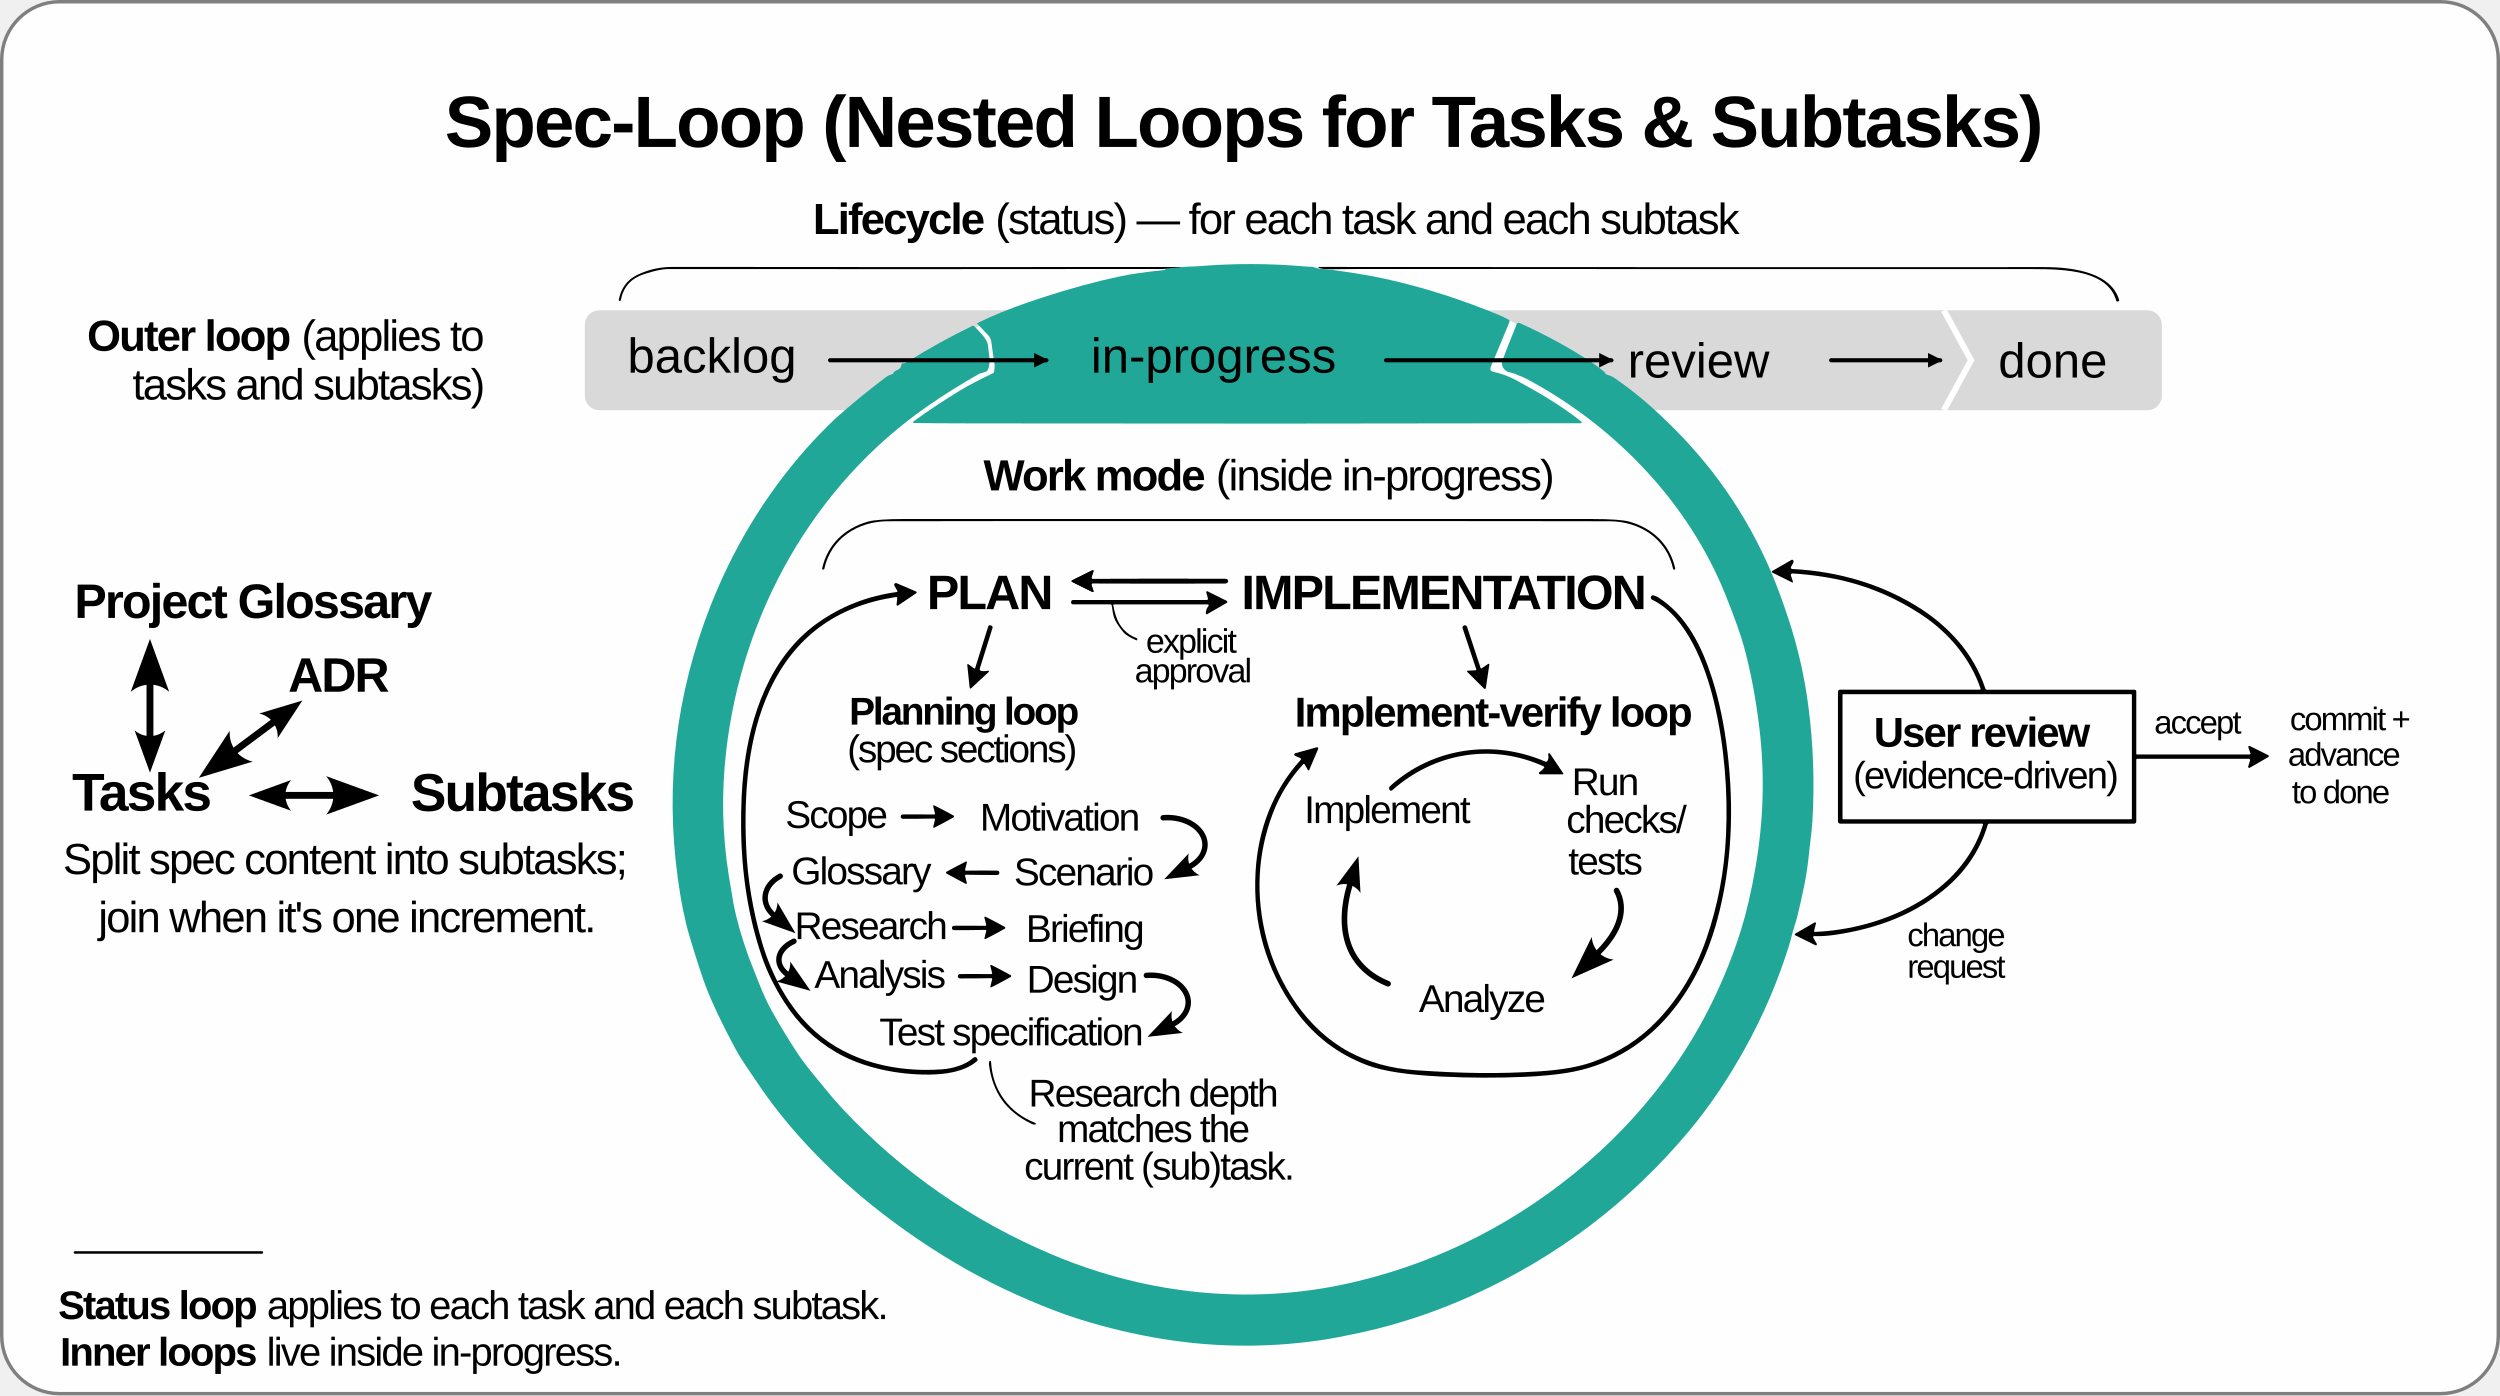
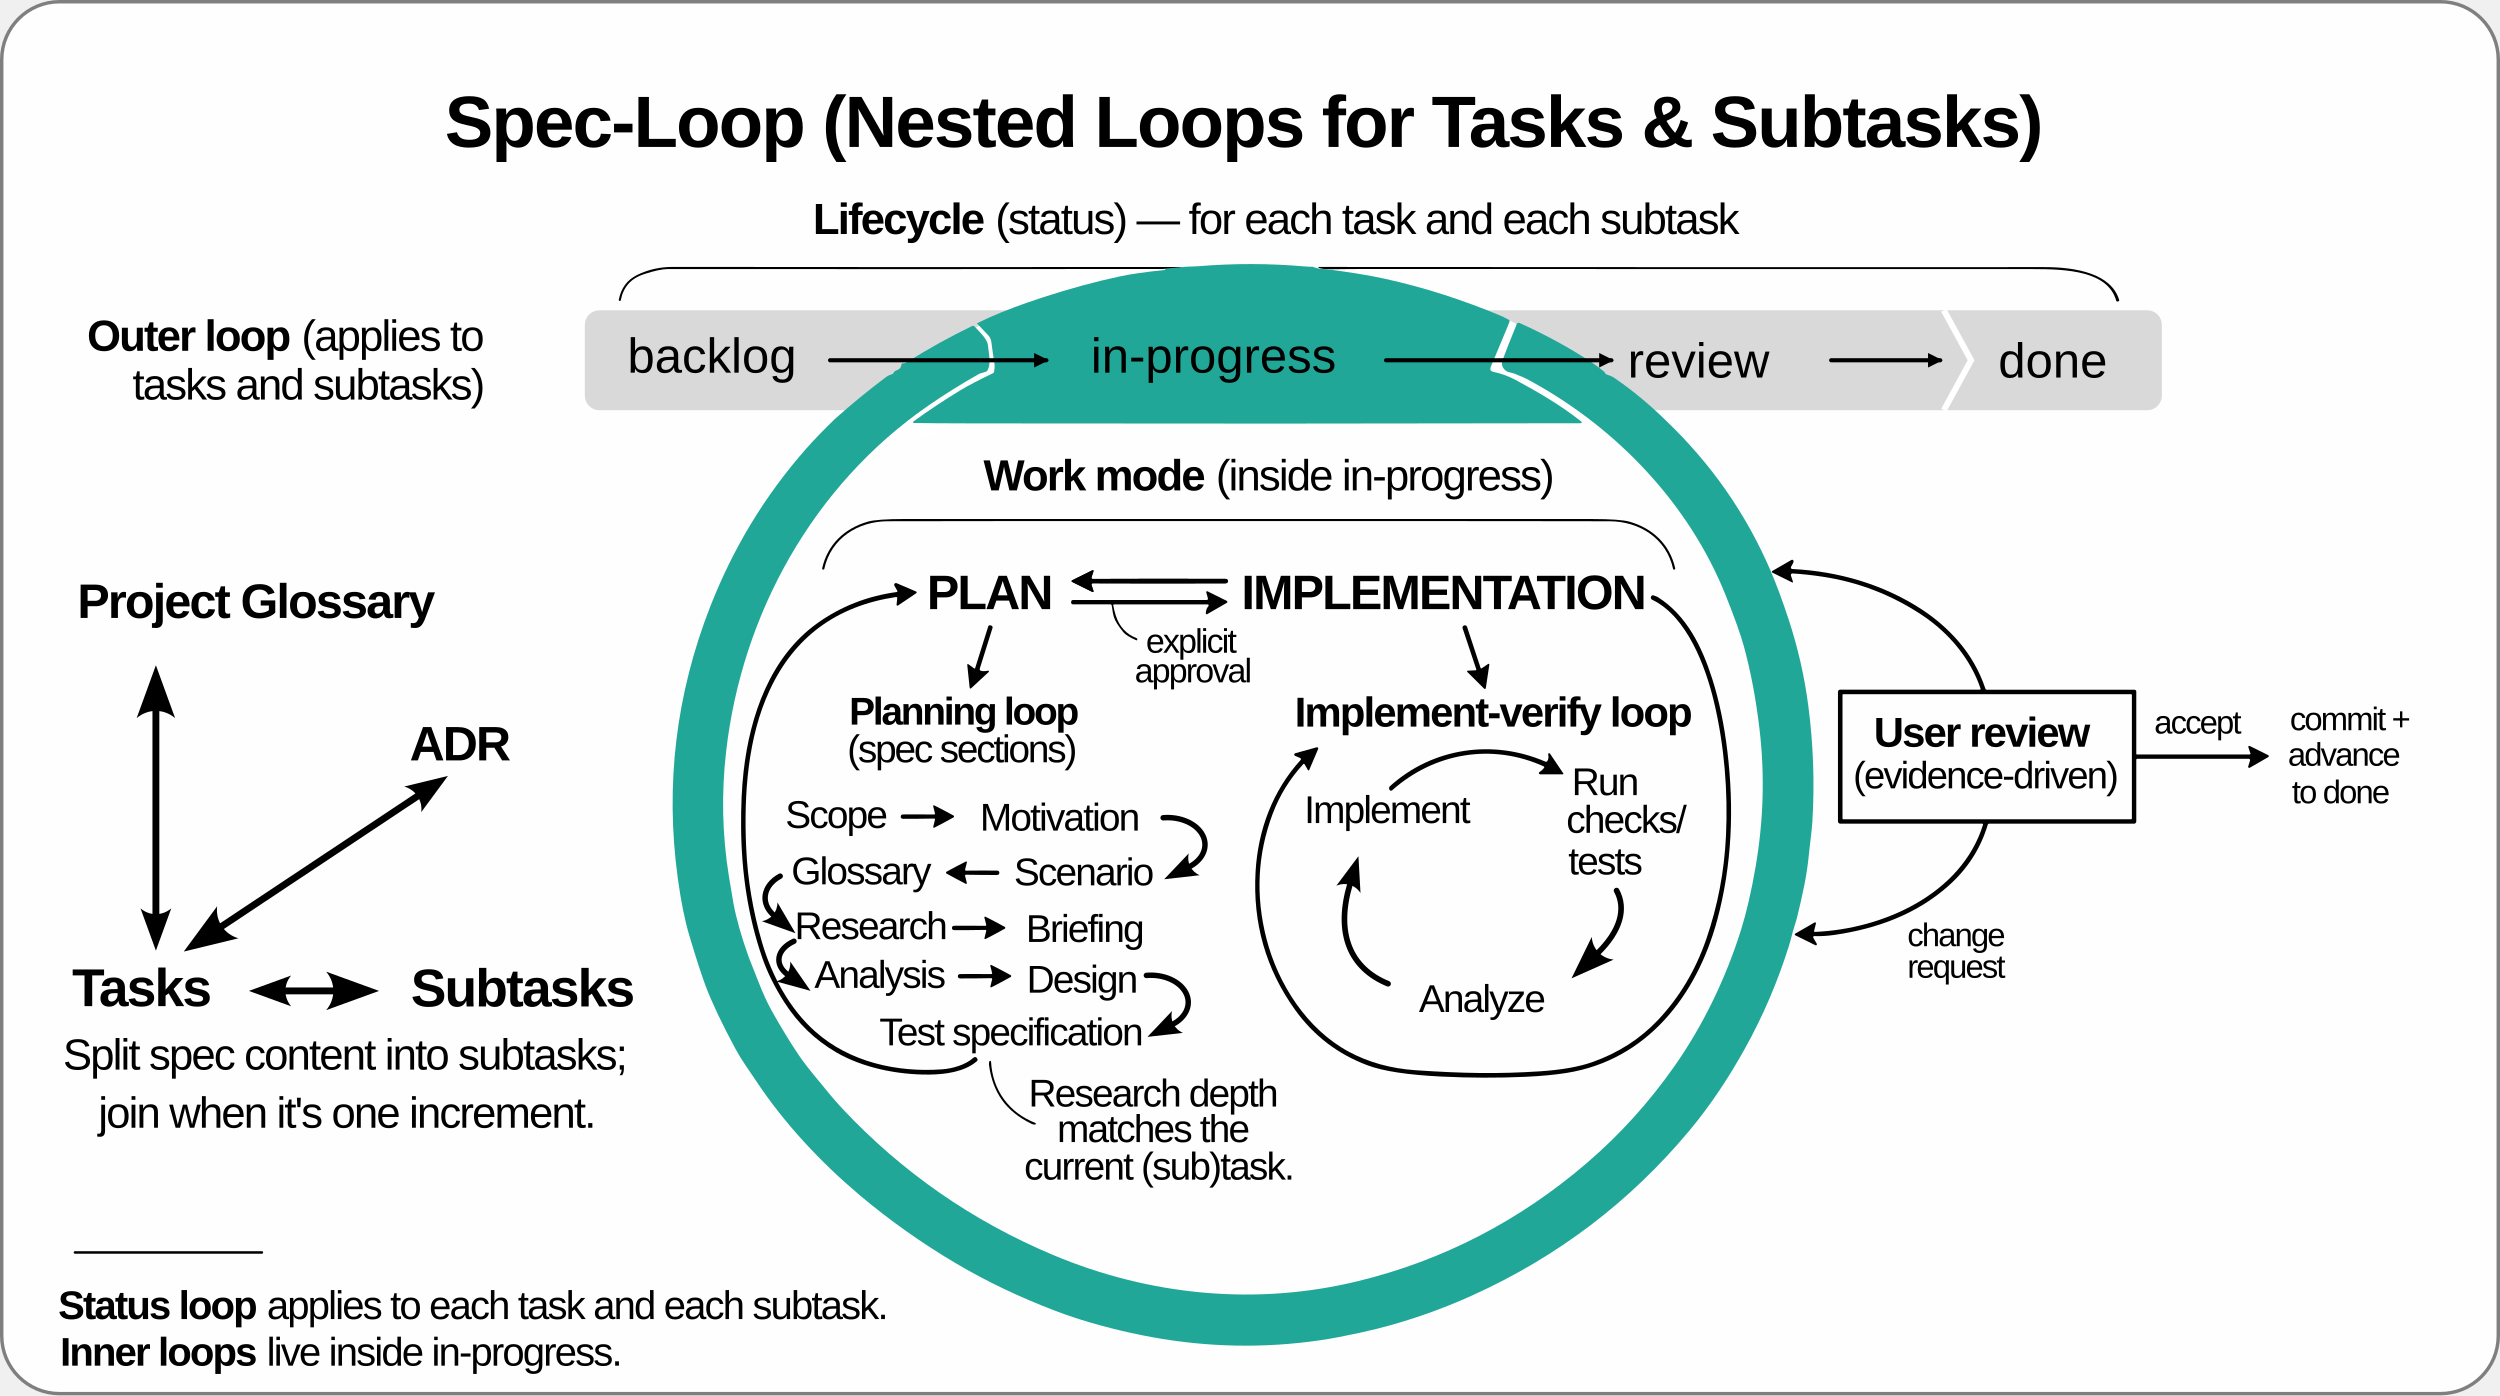
<svg xmlns="http://www.w3.org/2000/svg" version="1.1" viewBox="0.00 0.00 1376.00 768.00" id="svg1754">
  <defs id="defs1754">
    <clipPath id="topGreenClip">
      <rect x="462" y="148" width="435" height="84" id="rect5" />
    </clipPath>
    <clipPath id="topGreenClip-7">
      <rect x="462" y="148" width="435" height="84" id="rect5-0" />
    </clipPath>
    <marker id="arrow" markerWidth="8" markerHeight="8" refX="6.7" refY="4" orient="auto" markerUnits="userSpaceOnUse" viewBox="0 0 8 8" preserveAspectRatio="xMidYMid">
      <path d="M 0,0 8,4 0,8 Z" fill="#000000" id="path4" />
    </marker>
    <marker id="marker1" markerWidth="8" markerHeight="8" refX="6.7" refY="4" orient="auto" markerUnits="userSpaceOnUse" viewBox="0 0 8 8" preserveAspectRatio="xMidYMid">
      <path d="M 0,0 8,4 0,8 Z" fill="#000000" id="path1" />
    </marker>
    <marker id="marker2" markerWidth="8" markerHeight="8" refX="6.7" refY="4" orient="auto" markerUnits="userSpaceOnUse" viewBox="0 0 8 8" preserveAspectRatio="xMidYMid">
      <path d="M 0,0 8,4 0,8 Z" fill="#000000" id="path2" />
    </marker>
    <marker id="arrowSmall" markerWidth="7" markerHeight="7" refX="5.8" refY="3.5" orient="0,00" markerUnits="userSpaceOnUse" viewBox="0 0 7 7" preserveAspectRatio="xMidYMid">
      <path d="M 0,0 7,3.5 0,7 Z" fill="#000000" id="path5" />
    </marker>
    <marker style="overflow:visible" id="ConcaveTriangle_Fnone_S-000000" refX="0" refY="0" orient="auto-start-reverse" markerWidth="0.8" markerHeight="0.8" viewBox="0 0 1 1" preserveAspectRatio="xMidYMid" markerUnits="strokeWidth">
      <path transform="scale(0.7)" d="M -2,-4 9,0 -2,4 c 2,-2.33 2,-5.66 0,-8 z" style="fill:#000000;fill-rule:evenodd;stroke:none" id="path1-9" />
    </marker>
    <marker style="overflow:visible" id="ConcaveTriangle_Fnone_S-000000_reversed" refX="0" refY="0" orient="auto" markerWidth="1" markerHeight="1" viewBox="0 0 1 1" preserveAspectRatio="xMidYMid" markerUnits="strokeWidth">
      <g transform="rotate(180,0,0)" id="g8">
        <path transform="scale(0.7)" d="M -2,-4 9,0 -2,4 c 2,-2.33 2,-5.66 0,-8 z" style="fill:#000000;fill-rule:evenodd;stroke:none" id="path8" />
      </g>
    </marker>
    <marker style="overflow:visible" id="ConcaveTriangle_Fnone_S-000000-3" refX="0" refY="0" orient="auto-start-reverse" markerWidth="1" markerHeight="1" viewBox="0 0 1 1" preserveAspectRatio="xMidYMid">
      <path transform="scale(0.7)" d="M -2,-4 9,0 -2,4 c 2,-2.33 2,-5.66 0,-8 z" style="fill:#000000;fill-rule:evenodd;stroke:none" id="path1-9-2" />
    </marker>
  </defs>
-   <rect style="fill:#fefefe;fill-opacity:1;stroke:#7f7f7f;stroke-width:3.78;stroke-linecap:round;stroke-linejoin:round;stroke-miterlimit:0;stroke-opacity:1;paint-order:markers stroke fill" id="rect1" width="1372.22" height="764.22" x="1.89" y="1.89" rx="30.89" ry="30.89" />
+   <rect style="display:inline;fill:#fefefe;fill-opacity:1;stroke:#7f7f7f;stroke-width:3.78;stroke-linecap:round;stroke-linejoin:round;stroke-miterlimit:0;stroke-opacity:1;paint-order:markers stroke fill" id="rect1" width="1372.22" height="764.22" x="1.89" y="1.89" rx="30.89" ry="30.89" />
  <path fill="#010101" d="   M 493.84 329.26   A 0.61 0.61 0.0 0 0 493.14 328.60   Q 443.92 336.04 423.57 380.01   C 411.61 405.86 409.38 436.90 410.69 466.52   Q 411.86 492.71 419.41 518.63   Q 423.55 532.87 430.69 545.25   Q 438.44 558.69 448.85 567.89   C 467.54 584.41 493.40 590.38 518.52 588.56   C 524.25 588.15 531.42 586.16 535.89 582.10   A 1.17 1.16 -38.1 0 1 537.64 582.31   L 537.86 582.65   A 1.09 1.08 52.4 0 1 537.68 584.08   C 530.94 589.96 520.25 591.35 511.61 591.45   C 494.30 591.63 474.93 587.79 460.17 579.16   Q 442.87 569.05 431.79 551.82   Q 423.72 539.25 419.51 527.05   C 411.78 504.65 408.08 480.50 407.90 455.36   Q 407.77 437.81 409.29 424.49   C 412.79 393.92 423.81 361.52 450.07 342.86   Q 469.32 329.18 493.51 325.86   A 0.49 0.49 0.0 0 0 493.87 325.13   L 492.28 322.37   A 0.97 0.97 0.0 0 1 493.50 320.99   L 504.20 325.56   A 0.55 0.55 0.0 0 1 504.29 326.52   L 494.24 333.28   A 0.50 0.49 -14.3 0 1 493.47 332.83   L 493.84 329.26   Z" id="path1237" />
  <rect x="321.886" y="170.785" width="868" height="55" rx="8" ry="8" fill="#d9d9d9" id="rect9" />
  <path fill="#010101" d="   M 651.26 146.94   Q 647.04 148.28 641.45 148.04   Q 504.61 148.20 367.75 148.08   Q 363.09 148.08 354.41 150.91   Q 343.77 154.37 341.69 165.21   A 0.55 0.55 0.0 0 1 341.07 165.65   L 341.03 165.64   A 0.55 0.54 10.2 0 1 340.58 165.00   Q 342.41 155.42 350.63 151.36   Q 359.68 146.90 370.25 146.91   Q 510.69 147.08 651.26 146.94   Z" id="path1089" />
  <path fill="#010101" d="m 732.969,148.2 q -6.976,0.05 -7.499,-1.27 199.992,0.15 399.75,0.08 c 17.777,-0.01 36.903,3.7 41.182,18.12 a 0.936,0.68 0 0 1 -0.647,0.8 l -0.082,0.02 a 0.702,0.51 0 0 1 -0.894,-0.39 c -4.568,-16.43 -27.285,-17.45 -45.75,-17.45 q -307.315,0.03 -357.743,-0.05 -21.272,-0.03 -28.317,0.14 z" id="path1090" style="stroke-width:1" />
  <path fill="#ffffff" d="m 834.95,188.307 q -5.19,11.51 -8.97,23.75 l -4.33,-0.09 10.45,-25.28 q 1.49,0.54 2.85,1.62 z" id="path1094" />
  <path fill="#ffffff" d="m 538.99,188.337 6.15,6.25 a 5.79,5.79 0 0 1 1.59,3.22 l 2.06,14.21 -3.87,-0.04 q -0.5,-6.1 -1.02,-11.96 c -0.32,-3.61 -5.08,-7.78 -7.42,-10.45 q 1.22,-0.93 2.51,-1.23 z" id="path1098" />
  <path fill="#010101" d="   M 687.28 285.64   Q 859.12 285.64 876.44 285.67   Q 891.84 285.69 896.91 287.14   C 909.64 290.79 919.05 299.57 922.04 312.80   A 0.59 0.58 75.8 0 1 921.63 313.49   L 921.53 313.52   A 0.52 0.52 0.0 0 1 920.87 313.13   C 917.23 296.35 902.41 286.97 885.94 286.90   Q 860.50 286.79 687.28 286.79   Q 514.06 286.78 488.63 286.89   C 472.16 286.95 457.34 296.33 453.69 313.11   A 0.52 0.52 0.0 0 1 453.03 313.50   L 452.93 313.47   A 0.59 0.58 -75.8 0 1 452.52 312.78   C 455.52 299.55 464.93 290.77 477.66 287.12   Q 482.73 285.67 498.13 285.65   Q 515.45 285.63 687.28 285.64   Z" id="path1214" />
  <path fill="#010101" d="   M 986.85 320.19   A 0.32 0.31 -85.6 0 1 986.41 320.57   L 975.54 315.19   A 0.53 0.53 0.0 0 1 975.51 314.25   L 986.01 308.19   A 0.79 0.79 0.0 0 1 987.19 308.93   Q 987.13 309.83 985.80 311.95   A 0.81 0.80 -72.6 0 0 986.44 313.18   C 1011.55 314.41 1036.48 321.50 1057.84 335.49   Q 1069.10 342.87 1077.73 352.77   Q 1087.86 364.40 1092.80 379.14   A 0.72 0.71 -9.0 0 0 1093.48 379.63   L 1174.80 379.63   A 1.01 1.00 0.0 0 1 1175.81 380.63   L 1175.81 414.96   A 0.30 0.30 0.0 0 0 1176.11 415.26   L 1238.20 415.26   A 0.44 0.44 0.0 0 0 1238.62 414.68   L 1237.49 411.24   A 0.55 0.54 3.9 0 1 1238.25 410.58   L 1248.40 415.62   A 0.62 0.62 0.0 0 1 1248.44 416.71   L 1238.27 422.58   A 0.61 0.61 0.0 0 1 1237.39 421.87   L 1238.41 418.62   A 0.76 0.76 0.0 0 0 1237.68 417.63   L 1176.37 417.63   A 0.56 0.56 0.0 0 0 1175.81 418.19   L 1175.81 452.14   A 1.22 1.22 0.0 0 1 1174.59 453.36   L 1094.82 453.36   A 0.80 0.79 -81.6 0 0 1094.06 453.93   Q 1088.22 473.51 1072.49 487.53   C 1054.83 503.26 1032.95 511.18 1009.81 514.56   Q 1003.89 515.43 998.60 515.22   A 0.61 0.61 0.0 0 0 998.04 516.14   L 999.95 519.44   A 0.59 0.58 -1.6 0 1 999.18 520.25   L 988.10 514.76   A 0.50 0.50 0.0 0 1 988.07 513.88   L 998.76 507.71   A 0.50 0.50 0.0 0 1 999.49 508.27   L 998.47 512.42   A 0.41 0.41 0.0 0 0 998.88 512.92   C 1036.13 511.43 1079.64 492.21 1091.48 453.85   A 0.38 0.38 0.0 0 0 1091.12 453.36   L 1012.93 453.36   A 1.32 1.32 0.0 0 1 1011.61 452.04   L 1011.61 380.78   A 1.18 1.18 0.0 0 1 1012.79 379.60   L 1089.67 379.60   A 0.46 0.46 0.0 0 0 1090.10 378.99   C 1084.54 362.51 1072.58 348.30 1057.94 338.58   Q 1032.73 321.83 1002.95 317.38   Q 994.05 316.05 986.59 315.63   A 0.86 0.86 0.0 0 0 985.72 316.76   L 986.85 320.19   Z   M 1173.39 382.48   A 0.39 0.39 0.0 0 0 1173.00 382.09   L 1014.50 382.09   A 0.39 0.39 0.0 0 0 1014.11 382.48   L 1014.11 450.54   A 0.39 0.39 0.0 0 0 1014.50 450.93   L 1173.00 450.93   A 0.39 0.39 0.0 0 0 1173.39 450.54   L 1173.39 382.48   Z" id="path1215" />
  <path fill="#010101" d="   M 675.87 319.84   Q 675.87 320.39 675.44 320.76   Q 675.08 321.06 674.47 321.06   Q 635.93 321.19 601.38 321.04   A 0.66 0.66 0.0 0 0 600.75 321.90   L 601.87 325.29   A 0.44 0.44 0.0 0 1 601.26 325.82   L 589.97 320.22   A 0.11 0.04 24.9 0 1 589.93 320.18   Q 589.80 319.97 589.80 319.85   Q 589.80 319.73 589.93 319.51   A 0.11 0.04 -24.9 0 1 589.97 319.47   L 601.26 313.87   A 0.44 0.44 0.0 0 1 601.87 314.40   L 600.75 317.79   A 0.66 0.66 0.0 0 0 601.38 318.65   Q 635.93 318.50 674.47 318.62   Q 675.08 318.62 675.44 318.92   Q 675.87 319.29 675.87 319.84   Z" id="path1216" />
  <path fill="#010101" d="   M 625.92 352.05   L 625.80 352.30   A 0.27 0.26 -63.9 0 1 625.45 352.43   Q 619.93 350.00 618.27 347.95   Q 614.12 342.83 613.18 339.91   Q 612.41 337.48 611.88 333.22   A 0.68 0.68 0.0 0 0 611.21 332.63   L 590.53 332.63   A 0.98 0.98 0.0 0 1 589.55 331.65   L 589.55 331.25   A 1.00 1.00 0.0 0 1 590.55 330.25   L 664.17 330.25   A 0.70 0.70 0.0 0 0 664.84 329.36   L 663.91 325.99   A 0.47 0.47 0.0 0 1 664.57 325.45   L 675.23 330.73   A 0.61 0.60 43.0 0 1 675.27 331.79   L 664.48 338.01   A 0.55 0.54 76.3 0 1 663.66 337.51   Q 663.78 335.13 665.13 333.58   A 0.56 0.56 0.0 0 0 664.71 332.66   L 613.18 332.66   A 0.45 0.45 0.0 0 0 612.74 333.20   Q 613.38 336.47 614.13 338.79   Q 617.10 348.01 625.62 351.27   A 0.57 0.56 -66.3 0 1 625.92 352.05   Z" id="path1238" />
  <path fill="#010101" d="   M 724.74 411.30   A 0.67 0.67 0.0 0 1 725.53 412.21   L 720.58 423.81   A 0.39 0.38 41.5 0 1 719.89 423.85   L 718.04 420.65   A 0.45 0.44 51.0 0 0 717.32 420.57   Q 706.16 432.73 700.45 447.99   Q 687.99 481.26 697.03 516.57   C 703.47 541.73 719.40 566.53 742.42 578.89   Q 758.76 587.66 779.00 589.04   C 805.29 590.84 824.71 591.15 847.55 589.66   Q 865.45 588.49 876.65 584.50   Q 897.76 576.97 912.37 561.60   Q 930.18 542.86 939.14 516.87   Q 948.58 489.49 949.98 460.06   C 951.14 435.67 949.08 410.31 943.38 386.32   C 938.79 367.00 928.52 339.22 909.31 330.07   A 1.21 1.20 24.2 0 1 908.71 328.51   L 908.83 328.25   A 1.01 1.00 20.7 0 1 910.08 327.69   Q 911.91 328.30 912.40 328.61   C 928.31 338.58 936.78 356.01 942.35 373.44   Q 948.14 391.53 950.78 413.76   C 954.48 444.93 953.33 476.10 945.14 506.43   C 933.99 547.75 906.59 583.57 862.06 590.57   Q 852.34 592.10 839.50 592.68   Q 816.88 593.70 793.33 592.54   Q 765.67 591.17 752.84 586.40   Q 728.20 577.23 712.81 555.82   Q 688.61 522.13 691.07 479.69   C 692.40 456.82 700.43 435.24 715.86 418.28   A 0.65 0.65 0.0 0 0 715.63 417.24   L 712.79 416.02   A 0.76 0.76 0.0 0 1 712.88 414.59   L 724.74 411.30   Z" id="path1239" />
  <path fill="#010101" d="   M 543.85 369.14   A 0.41 0.41 0.0 0 1 544.21 369.84   L 534.48 378.85   A 0.47 0.47 0.0 0 1 533.70 378.55   L 532.37 365.89   A 0.37 0.36 15.1 0 1 532.95 365.56   L 536.19 367.91   A 0.34 0.34 0.0 0 0 536.72 367.73   L 543.92 344.80   A 0.94 0.94 0.0 0 1 545.10 344.18   L 545.64 344.35   A 1.01 1.00 -72.6 0 1 546.29 345.61   L 539.27 367.99   A 1.01 1.00 -76.3 0 0 540.05 369.28   Q 541.74 369.58 543.85 369.14   Z" id="path1241" />
  <path fill="#010101" d="   M 805.85 344.24   Q 806.55 344.01 807.18 344.53   A 0.83 0.79 12.5 0 1 807.43 344.90   L 814.91 367.62   A 0.41 0.40 -25.4 0 0 815.52 367.83   L 819.10 365.42   A 0.41 0.40 -13.0 0 1 819.73 365.81   Q 818.36 375.53 817.78 378.86   C 817.76 378.97 817.55 379.13 817.43 379.17   C 817.30 379.21 817.04 379.20 816.96 379.13   Q 814.51 376.81 807.60 369.83   A 0.41 0.40 -23.7 0 1 807.88 369.14   L 812.19 368.93   A 0.41 0.40 -11.2 0 0 812.55 368.40   L 804.98 345.71   A 0.83 0.79 -49.1 0 1 804.96 345.26   Q 805.15 344.47 805.85 344.24   Z" id="path1242" />
  <path fill="#010101" d="   M 852.12 415.21   A 0.55 0.55 0.0 0 1 853.12 414.79   L 860.44 425.67   A 0.33 0.33 0.0 0 1 860.17 426.18   L 847.68 426.18   A 0.69 0.69 0.0 0 1 847.32 424.90   Q 849.06 423.84 849.91 422.50   A 0.46 0.45 -61.9 0 0 849.72 421.84   C 821.20 408.91 789.55 414.30 766.21 434.99   A 0.91 0.91 0.0 0 1 764.80 434.72   L 764.71 434.56   A 1.56 1.56 0.0 0 1 765.05 432.70   C 788.51 411.48 821.86 406.71 850.62 419.22   A 0.81 0.80 30.2 0 0 851.58 418.97   Q 852.62 417.58 852.12 415.21   Z" id="path1348" />
  <path fill="#010101" d="m 525.096,449.377 q 0,0.35 -0.18,0.46 -5.67,3.18 -10.69,5.72 a 0.4,0.41 83.2 0 1 -0.58,-0.45 l 0.97,-3.95 a 0.51,0.5 6.6 0 0 -0.5,-0.62 q -8.69,0.16 -16.94,0.15 -1.42,-0.01 -1.42,-1.21 0,-1.2 1.41,-1.21 8.25,-0.07 16.94,0.03 a 0.5,0.51 83 0 0 0.5,-0.62 l -1,-3.95 a 0.41,0.4 6.4 0 1 0.58,-0.45 q 5.04,2.51 10.72,5.65 0.19,0.1 0.19,0.45 z" id="path1425" />
  <path fill="#010101" d="   M 552.49 604.90   Q 558.86 613.72 569.82 618.05   A 0.48 0.48 0.0 0 1 569.68 618.97   Q 568.74 619.04 567.63 618.50   Q 557.22 613.40 551.57 605.56   Q 545.92 597.73 544.35 586.23   Q 544.19 585.02 544.56 584.15   A 0.48 0.48 0.0 0 1 545.47 584.31   Q 546.12 596.07 552.49 604.90   Z" id="path1622" />
  <rect fill="#010101" x="40.56" y="688.66" width="104.28" height="1.38" rx="0.67" id="rect1671" />
  <text x="684.739" y="80.87" text-anchor="middle" class="sans title" id="text6" style="font-style:normal;font-variant:normal;font-weight:bold;font-stretch:normal;font-size:40px;font-family:Arial, Helvetica, sans-serif;-inkscape-font-specification:'Arial, Helvetica, sans-serif, Bold';font-variant-ligatures:normal;font-variant-caps:normal;font-variant-numeric:normal;font-variant-east-asian:normal;letter-spacing:-1px;text-anchor:middle;fill:#000000">Spec-Loop (Nested Loops for Tasks &amp; Subtasks)</text>
  <text x="447.439" y="128.783" class="sans head" id="text8" style="font-size:24px;font-family:Arial, Helvetica, sans-serif;letter-spacing:-1px;fill:#000000">
    <tspan style="font-style:normal;font-variant:normal;font-weight:bold;font-stretch:normal;font-size:24px;font-family:Arial, Helvetica, sans-serif;-inkscape-font-specification:'Arial, Helvetica, sans-serif Bold';letter-spacing:-1px" id="tspan78">Lifecycle</tspan> (status) — for each task and each subtask</text>
  <text x="47.932" y="193.08" class="sans sec" id="text17" style="font-size:24px;font-family:Arial, Helvetica, sans-serif;letter-spacing:-1px;fill:#000000">
    <tspan style="font-style:normal;font-variant:normal;font-weight:bold;font-stretch:normal;font-family:Arial, Helvetica, sans-serif;-inkscape-font-specification:'Arial, Helvetica, sans-serif Bold'" id="tspan1">Outer loop</tspan> (applies to</text>
  <text x="72.932" y="219.906" class="sans sec" id="text18" style="font-size:24px;font-family:Arial, Helvetica, sans-serif;letter-spacing:-1px;fill:#000000">tasks and subtasks)</text>
  <rect style="fill:#ffffff;fill-opacity:1;stroke:none;stroke-width:3.114;stroke-linecap:round;stroke-linejoin:round;stroke-miterlimit:0;stroke-dasharray:none;paint-order:markers stroke fill" id="rect1755" width="65.86" height="41.434" x="775.287" y="-244.806" transform="matrix(0.8781769,0.4783359,-0.5918801,0.8060261,0,0)" />
  <rect style="fill:#ffffff;fill-opacity:1;stroke:none;stroke-width:3.11;stroke-linecap:round;stroke-linejoin:round;stroke-miterlimit:0;stroke-dasharray:none;paint-order:markers stroke fill" id="rect1755-1" width="64.513" height="39.49" x="373.967" y="425.192" transform="matrix(0.8689689,-0.4948666,0.3940724,0.9190794,0,0)" />
  <path d="m 917.14,231.68 q 37.34,35.74 57.42,82.52 4.8,11.19 9.98,26.99 7.61,23.21 10.75,47.3 4.16,31.88 2.25,63.54 c -0.35,5.93 -1.38,12.45 -2.01,19.02 -1.05,10.89 -3.47,21.76 -6.31,33.39 -1.09,4.44 -2.48,7.86 -3.38,11.9 q -0.37,1.63 -1.36,4.75 -9.35,29.57 -24.01,55.92 c -8.45,15.18 -18.35,30.55 -30.55,45.18 q -49.08,58.84 -119.3,90.68 -25.68,11.64 -52.51,18.44 -7.95,2.02 -21.3,4.63 -9.9,1.93 -21.55,3.16 -46.08,4.87 -92.62,-5.43 -23.35,-5.16 -41.68,-12.15 -29.63,-11.28 -54.82,-26.18 -28.44,-16.82 -53.11,-37.64 c -21.5,-18.15 -41.42,-39.52 -56.7,-62.52 -4.44,-6.68 -8.04,-11.43 -11.46,-17.76 q -11.18,-20.75 -16.42,-34.56 -3.21,-8.44 -9,-27.77 -3.78,-12.58 -6.41,-31.86 -10.5,-76.87 17.94,-149.53 18.99,-48.51 52.86,-86.87 6.24,-7.07 15.55,-16.09 13.68,-12.27 28.5,-23.37 0.99,-0.74 3.17,-1.47 a 1.41,1.41 0 0 0 0.83,-0.76 q 0.05,-0.13 0.1,-0.22 a 1.81,1.81 0 0 1 1.02,-0.89 q 2.98,-0.99 3.1,-3.25 a 0.83,0.84 4 0 1 0.9,-0.79 q 0.36,0.03 0.8,-0.09 a 5.54,5.64 22.3 0 0 1.49,-0.64 q 17.51,-10.99 35.73,-19.8 0.31,-0.15 1.04,-0.07 c 2.3,2.45 7.27,7.09 7.65,10.37 0.67,5.69 1.78,10.79 -0.21,14.12 a 1.76,1.78 7.9 0 1 -1.02,0.78 l -3.23,0.97 a 1.19,1.08 21.3 0 0 -0.21,0.08 q -14.72,8.26 -28.37,17.72 c -62.95,43.6 -102.33,114.35 -111.01,190.09 -2.65,23.08 -2.19,45.81 1.52,68.85 q 1.74,10.79 2.48,14.75 2.39,12.8 8.45,29.76 0.59,1.64 5.79,14.68 3.48,8.73 6.65,14.41 8.22,14.69 15.15,24.87 c 4.44,6.52 10.16,13.16 16.7,21.11 q 3.65,4.43 7.13,8.14 49.3,52.56 116,80.62 c 53.37,22.46 111.98,28.12 168.11,14.39 q 69.89,-17.11 125.61,-64.86 27.33,-23.43 48.37,-53.42 c 16.06,-22.89 28.42,-48.83 36.64,-75.03 q 4.48,-14.27 7.99,-34.56 6.62,-38.32 2.17,-75.97 -2.96,-24.99 -8.68,-45.8 -2.55,-9.28 -9.86,-27.61 C 929.74,277.33 889.74,235.43 842.12,209.55 q -3.1,-1.68 -3.83,-1.95 c -3.51,-1.27 -4.21,-2.07 -7.64,-2.72 -2.56,-0.49 -4.78,-3.56 -3.78,-6.28 q 3.66,-9.87 7.57,-19.27 0.19,-1 0.85,-1.51 a 0.9,0.9 0 0 1 0.91,-0.12 q 21.41,9.61 39.73,21.68 3.73,2.46 7.05,5.23 0.27,0.23 0.49,0.79 a 1.02,1 88.6 0 0 0.64,0.62 q 2.89,0.94 4.25,1.87 15.02,10.25 28.78,23.79 z" id="path1704-3" style="fill:#20a798" />
  <path d="m 722.421,146.8 q 2.83,1.28 7.42,1.35 19.15,2.39 32.09,5.22 32.2,7.04 65.2,20.87 l 3.43,1.81 a 0.66,0.66 0 0 1 0.31,0.81 l -0.83,2.28 q -4.73,11.32 -9.45,22.63 -0.99,2.36 1.28,2.87 6.83,1.52 12.13,4.38 c 13.1,7.06 25.31,14.23 36.49,23.13 a 0.37,0.37 0 0 1 -0.08,0.63 q -0.37,0.17 -0.73,0.17 -167.57,0.36 -333.25,0.09 -23.32,-0.04 -33.42,-0.22 a 0.47,0.47 0 0 1 -0.26,-0.85 q 12.76,-9.2 25.55,-16.99 6.41,-3.9 18.33,-9.62 a 0.96,0.96 0 0 0 0.52,-0.68 q 0.47,-2.62 0.21,-4.34 -1.1,-7.1 -1.74,-12.23 a 6.26,6.22 19.8 0 0 -1.68,-3.55 l -6.26,-6.58 6.78,-3.21 q 12.53,-5.58 29.72,-11.17 22.03,-7.18 42.59,-11.55 8.77,-1.87 24.42,-3.46 a 0.22,0.22 0 0 0 0.05,-0.43 l -0.86,-0.27 9.83,-0.83 q 2.25,-0.29 4.64,-0.33 3.07,-0.05 4.64,-0.19 29.47,-2.46 58.95,0.13 2.05,0.18 3.98,0.13 z" id="path1713" style="fill:#20a798" />
  <path d="m 1069.886,170.785 15,27.5 -15,27.5" stroke="#ffffff" stroke-width="3.3" fill="none" id="path11" />
  <text x="391.886" y="205.107" text-anchor="middle" class="sans bar" id="text11" style="font-size:27px;font-family:Arial, Helvetica, sans-serif;fill:#000000">backlog</text>
  <text x="667.93" y="205.107" text-anchor="middle" class="sans bar" id="text12" style="font-size:27px;font-family:Arial, Helvetica, sans-serif;fill:#000000">in-progress</text>
  <text x="934.886" y="207.79" text-anchor="middle" class="sans bar" id="text13" style="font-size:27px;font-family:Arial, Helvetica, sans-serif;fill:#000000">review</text>
  <text x="1129.886" y="207.79" text-anchor="middle" class="sans bar" id="text14" style="font-size:27px;font-family:Arial, Helvetica, sans-serif;fill:#000000">done</text>
  <line x1="456.886" y1="198.285" x2="575.886" y2="198.285" class="thin" marker-end="url(#arrow)" id="line14" style="fill:none;stroke:#000000;stroke-width:2.3;stroke-linecap:round;stroke-linejoin:round" />
  <line x1="762.886" y1="198.285" x2="886.886" y2="198.285" class="thin" marker-end="url(#arrow)" id="line15" style="fill:none;stroke:#000000;stroke-width:2.3;stroke-linecap:round;stroke-linejoin:round" />
  <line x1="1007.886" y1="198.285" x2="1067.886" y2="198.285" class="thin" marker-end="url(#arrow)" id="line16" style="fill:none;stroke:#000000;stroke-width:2.3;stroke-linecap:round;stroke-linejoin:round" />
-   <text x="39.682" y="446.168" class="sans sec-b" id="text67" style="font-weight:700;font-size:29.333px;font-family:Arial, Helvetica, sans-serif;letter-spacing:-1px;fill:#000000">Tasks</text>
-   <text x="34.657" y="481.09" class="sans sec" id="text68" style="font-size:24px;font-family:Arial, Helvetica, sans-serif;letter-spacing:-1px;fill:#000000">Split spec content into subtasks;</text>
-   <text x="54.114" y="513.09" class="sans sec" id="text69" style="font-size:24px;font-family:Arial, Helvetica, sans-serif;letter-spacing:-1px;fill:#000000">join when it's one increment.</text>
+   <text x="39.682" y="553.783" class="sans sec-b" id="text67" style="font-weight:700;font-size:29.333px;font-family:Arial, Helvetica, sans-serif;letter-spacing:-1px;fill:#000000">Tasks</text>
+   <text x="34.657" y="588.705" class="sans sec" id="text68" style="font-size:24px;font-family:Arial, Helvetica, sans-serif;letter-spacing:-1px;fill:#000000">Split spec content into subtasks;</text>
+   <text x="54.114" y="620.705" class="sans sec" id="text69" style="font-size:24px;font-family:Arial, Helvetica, sans-serif;letter-spacing:-1px;fill:#000000">join when it's one increment.</text>
  <text x="510.174" y="335.261" class="sans sec-b" id="text21" style="font-weight:700;font-size:26.667px;font-family:Arial, Helvetica, sans-serif;letter-spacing:-1px;fill:#000000">PLAN</text>
  <text x="683.304" y="335.261" class="sans sec-b" id="text22" style="font-weight:700;font-size:26.667px;font-family:Arial, Helvetica, sans-serif;letter-spacing:-1px;fill:#000000">IMPLEMENTATION</text>
  <text x="541.304" y="269.913" class="sans sec-b" id="text19" style="font-weight:700;font-size:24px;font-family:Arial, Helvetica, sans-serif;letter-spacing:-1px;fill:#000000">Work mode <tspan style="font-style:normal;font-variant:normal;font-weight:normal;font-stretch:normal;font-size:24px;font-family:Arial, Helvetica, sans-serif;-inkscape-font-specification:'Arial, Helvetica, sans-serif'" id="tspan80">(inside in-progress)</tspan>
  </text>
  <g id="g1756" transform="translate(-2.173913,2.173913)">
    <text x="657.913" y="357.087" text-anchor="middle" class="sans body" id="text23" style="font-size:18.667px;font-family:Arial, Helvetica, sans-serif;letter-spacing:-1px;fill:#000000">explicit</text>
    <text x="659.002" y="373.378" text-anchor="middle" class="sans body" id="text24" style="font-size:18.667px;font-family:Arial, Helvetica, sans-serif;letter-spacing:-1px;fill:#000000">approval</text>
  </g>
  <text x="712.609" y="399.913" class="sans loop-b" id="text44" style="font-weight:700;font-size:23px;font-family:Arial, Helvetica, sans-serif;letter-spacing:-1px;fill:#000000">Implement-verify loop</text>
  <g id="g1" transform="translate(-1.086956)">
    <text x="1092" y="411" text-anchor="middle" class="sans loop-b" id="text58" style="font-weight:700;font-size:23px;font-family:Arial, Helvetica, sans-serif;letter-spacing:-1px;fill:#000000">User review</text>
    <text x="1094.174" y="433.913" text-anchor="middle" class="sans loop" id="text59" style="font-size:21px;font-family:Arial, Helvetica, sans-serif;letter-spacing:-1px;fill:#000000">(evidence-driven)</text>
  </g>
  <text x="1185.696" y="403.739" class="sans body" id="text63" style="font-size:18px;font-family:Arial, Helvetica, sans-serif;letter-spacing:-1px;fill:#000000">accept</text>
  <g id="g1754" transform="translate(4.347826,-1.086957)">
    <text x="1256" y="403" class="sans body" id="text64" style="font-size:18px;font-family:Arial, Helvetica, sans-serif;letter-spacing:-1px;fill:#000000">commit +</text>
    <text x="1254.911" y="422.557" class="sans body" id="text65" style="font-size:18px;font-family:Arial, Helvetica, sans-serif;letter-spacing:-1px;fill:#000000">advance</text>
    <text x="1257.089" y="443.203" class="sans body" id="text66" style="font-size:18px;font-family:Arial, Helvetica, sans-serif;letter-spacing:-1px;fill:#000000">to done</text>
  </g>
  <g id="g80" transform="translate(34.78258,-15.21739)">
    <text x="1015" y="536" class="sans body" id="text61" style="font-size:18px;font-family:Arial, Helvetica, sans-serif;letter-spacing:-1px;fill:#000000">change</text>
    <text x="1015" y="553.38" class="sans body" id="text62" style="font-size:18px;font-family:Arial, Helvetica, sans-serif;letter-spacing:-1px;fill:#000000">request</text>
  </g>
  <g id="g81">
    <text x="32" y="726" class="sans sec" id="text70" style="font-style:normal;font-variant:normal;font-weight:normal;font-stretch:normal;font-size:22px;font-family:Arial, Helvetica, sans-serif;-inkscape-font-specification:'Arial, Helvetica, sans-serif, Normal';font-variant-ligatures:normal;font-variant-caps:normal;font-variant-numeric:normal;font-variant-east-asian:normal;letter-spacing:-1px;fill:#000000">
      <tspan id="tspan73" x="32" y="726" style="font-size:22px">
        <tspan style="font-style:normal;font-variant:normal;font-weight:bold;font-stretch:normal;font-size:22px;font-family:Arial, Helvetica, sans-serif;-inkscape-font-specification:'Arial, Helvetica, sans-serif Bold';letter-spacing:-1px" id="tspan75">Status loop</tspan> applies to each task and each subtask.</tspan>
    </text>
    <text x="33.089" y="751.646" class="sans sec" id="text72" style="font-style:normal;font-variant:normal;font-weight:normal;font-stretch:normal;font-size:22px;font-family:Arial, Helvetica, sans-serif;-inkscape-font-specification:'Arial, Helvetica, sans-serif, Normal';font-variant-ligatures:normal;font-variant-caps:normal;font-variant-numeric:normal;font-variant-east-asian:normal;letter-spacing:-1px;fill:#000000">
      <tspan id="tspan74" x="33.089" y="751.646" style="font-size:22px">
        <tspan style="font-style:normal;font-variant:normal;font-weight:bold;font-stretch:normal;font-size:22px;font-family:Arial, Helvetica, sans-serif;-inkscape-font-specification:'Arial, Helvetica, sans-serif Bold';letter-spacing:-1px" id="tspan76">Inner loops</tspan> live inside in-progress.</tspan>
    </text>
  </g>
  <g id="g1755" transform="translate(-7.608696,-2.173913)">
    <text x="475" y="401" class="sans loop-b" id="text26" style="font-weight:700;font-size:21.333px;font-family:Arial, Helvetica, sans-serif;letter-spacing:-1.2px;fill:#000000">Planning loop</text>
    <text x="473.911" y="421.734" class="sans loop" id="text27" style="font-size:21.333px;font-family:Arial, Helvetica, sans-serif;letter-spacing:-1.2px;fill:#000000">(spec sections)</text>
  </g>
  <text x="432.228" y="455.714" class="sans body" id="text28" style="font-size:21.333px;font-family:Arial, Helvetica, sans-serif;letter-spacing:-1px;fill:#000000">Scope</text>
  <text x="539.353" y="457.169" class="sans body" id="text29" style="font-size:21.333px;font-family:Arial, Helvetica, sans-serif;letter-spacing:-1px;fill:#000000">Motivation</text>
  <g id="g82" transform="translate(-30.09839,-5.300359)">
    <text x="588.168" y="492.58" class="sans body" id="text30" style="font-size:21.333px;font-family:Arial, Helvetica, sans-serif;letter-spacing:-1px;fill:#000000">Scenario</text>
  </g>
  <text x="564.663" y="518.449" class="sans body" id="text33" style="font-size:21.333px;font-family:Arial, Helvetica, sans-serif;letter-spacing:-1px;fill:#000000">Briefing</text>
  <text x="437.335" y="516.913" class="sans body" id="text34" style="font-size:21.333px;font-family:Arial, Helvetica, sans-serif;letter-spacing:-1px;fill:#000000">Research</text>
  <text x="565.073" y="546.349" class="sans body" id="text35" style="font-size:21.333px;font-family:Arial, Helvetica, sans-serif;letter-spacing:-1px;fill:#000000">Design</text>
  <text x="483.982" y="575.345" class="sans body" id="text36" style="font-size:21.333px;font-family:Arial, Helvetica, sans-serif;letter-spacing:-1px;fill:#000000">Test specification</text>
  <g id="g83" transform="translate(23.91304,-11.95652)">
    <text x="611" y="640.557" text-anchor="middle" class="sans body" id="text42" style="font-size:21.333px;font-family:Arial, Helvetica, sans-serif;letter-spacing:-1px;fill:#000000">matches the</text>
    <text x="611" y="621" text-anchor="middle" class="sans body" id="text41" style="font-size:21.333px;font-family:Arial, Helvetica, sans-serif;letter-spacing:-1px;fill:#000000">Research depth</text>
    <text x="614.266" y="661.203" text-anchor="middle" class="sans body" id="text43" style="font-size:21.333px;font-family:Arial, Helvetica, sans-serif;letter-spacing:-1px;fill:#000000">current (sub)task.</text>
  </g>
  <text x="717.826" y="453" class="sans body" id="text45" style="font-size:21.333px;font-family:Arial, Helvetica, sans-serif;letter-spacing:-1px;fill:#000000">Implement</text>
  <g id="g84" transform="translate(1.086957,-4.347826)">
    <text x="864" y="442" class="sans body" id="text46" style="font-size:21.333px;font-family:Arial, Helvetica, sans-serif;letter-spacing:-1px;fill:#000000">Run</text>
    <text x="861" y="462.734" class="sans body" id="text47" style="font-size:21.333px;font-family:Arial, Helvetica, sans-serif;letter-spacing:-1px;fill:#000000">checks/</text>
    <text x="862.089" y="485.646" class="sans body" id="text48" style="font-size:21.333px;font-family:Arial, Helvetica, sans-serif;letter-spacing:-1px;fill:#000000">tests</text>
  </g>
  <text x="780.957" y="557" class="sans body" id="text51" style="font-size:21.333px;font-family:Arial, Helvetica, sans-serif;letter-spacing:-1px;fill:#000000">Analyze</text>
  <path d="M 763.991,541.46 C 743.173,532.959 734.846,513.83 743.173,486.199" class="thin" marker-end="url(#arrowSmall)" id="path36-6" style="fill:none;stroke:#000000;stroke-width:3.1;stroke-linecap:round;stroke-linejoin:round;stroke-dasharray:none;marker-end:url(#ConcaveTriangle_Fnone_S-000000)" />
  <path d="m 889.752,490.167 c 5.434,9.971 2.168,22.295 -10.738,34.753" class="thin" marker-end="url(#arrowSmall)" id="path36-6-6" style="fill:none;stroke:#000000;stroke-width:3.1;stroke-linecap:round;stroke-linejoin:round;stroke-dasharray:none;marker-end:url(#ConcaveTriangle_Fnone_S-000000-3)" />
  <text x="448.237" y="543.725" class="sans body" id="text1" style="font-size:21.333px;font-family:Arial, Helvetica, sans-serif;letter-spacing:-1px;fill:#000000">Analysis</text>
  <path fill="#010101" d="   M 675.87 319.84   Q 675.87 320.39 675.44 320.76   Q 675.08 321.06 674.47 321.06   Q 635.93 321.19 601.38 321.04   A 0.66 0.66 0.0 0 0 600.75 321.90   L 601.87 325.29   A 0.44 0.44 0.0 0 1 601.26 325.82   L 589.97 320.22   A 0.11 0.04 24.9 0 1 589.93 320.18   Q 589.80 319.97 589.80 319.85   Q 589.80 319.73 589.93 319.51   A 0.11 0.04 -24.9 0 1 589.97 319.47   L 601.26 313.87   A 0.44 0.44 0.0 0 1 601.87 314.40   L 600.75 317.79   A 0.66 0.66 0.0 0 0 601.38 318.65   Q 635.93 318.50 674.47 318.62   Q 675.08 318.62 675.44 318.92   Q 675.87 319.29 675.87 319.84   Z" id="path6" />
  <g id="g2" transform="translate(-152.6534,-5.842638)">
    <text x="588.168" y="492.58" class="sans body" id="text2" style="font-size:21.333px;font-family:Arial, Helvetica, sans-serif;letter-spacing:-1px;fill:#000000">Glossary</text>
  </g>
  <path fill="#010101" d="m 520.701,480.287 q 0,0.35 0.18,0.46 5.67,3.18 10.69,5.72 a 0.41,0.4 6.8 0 0 0.58,-0.45 l -0.97,-3.95 a 0.5,0.51 83.4 0 1 0.5,-0.62 q 8.69,0.16 16.94,0.15 1.42,-0.01 1.42,-1.21 0,-1.2 -1.41,-1.21 -8.25,-0.07 -16.94,0.03 a 0.51,0.5 7 0 1 -0.5,-0.62 l 1,-3.95 a 0.4,0.41 83.6 0 0 -0.58,-0.45 q -5.04,2.51 -10.72,5.65 -0.19,0.1 -0.19,0.45 z" id="path3" />
  <path style="fill:none;fill-rule:nonzero;stroke:#000000;stroke-width:3.001;stroke-linecap:round;stroke-linejoin:round;stroke-miterlimit:0;stroke-dasharray:none;marker-end:url(#ConcaveTriangle_Fnone_S-000000);paint-order:markers stroke fill" id="path9" d="m 640.197,450.102 a 20.607,14.913 0 0 1 21.713,9.551 20.607,14.913 0 0 1 -7.607,17.545" />
  <path style="fill:none;fill-rule:nonzero;stroke:#000000;stroke-width:3.001;stroke-linecap:round;stroke-linejoin:round;stroke-miterlimit:0;stroke-dasharray:none;marker-end:url(#ConcaveTriangle_Fnone_S-000000);paint-order:markers stroke fill" id="path10" d="m -429.402,482.237 a 20.607,14.913 0 0 1 8.177,10.375 20.607,14.913 0 0 1 -4.967,11.39" transform="scale(-1,1)" />
  <path fill="#010101" d="m 553.295,510.654 q 0,0.35 -0.18,0.46 -5.67,3.18 -10.69,5.72 a 0.4,0.41 83.2 0 1 -0.58,-0.45 l 0.97,-3.95 a 0.51,0.5 6.6 0 0 -0.5,-0.62 q -8.69,0.16 -16.94,0.15 -1.42,-0.01 -1.42,-1.21 0,-1.2 1.41,-1.21 8.25,-0.07 16.94,0.03 a 0.5,0.51 83 0 0 0.5,-0.62 l -1,-3.95 a 0.41,0.4 6.4 0 1 0.58,-0.45 q 5.04,2.51 10.72,5.65 0.19,0.1 0.19,0.45 z" id="path12" />
  <path fill="#010101" d="m 556.549,537.226 q 0,0.35 -0.18,0.46 -5.67,3.18 -10.69,5.72 a 0.4,0.41 83.2 0 1 -0.58,-0.45 l 0.97,-3.95 a 0.51,0.5 6.6 0 0 -0.5,-0.62 q -8.69,0.16 -16.94,0.15 -1.42,-0.01 -1.42,-1.21 0,-1.2 1.41,-1.21 8.25,-0.07 16.94,0.03 a 0.5,0.51 83 0 0 0.5,-0.62 l -1,-3.95 a 0.41,0.4 6.4 0 1 0.58,-0.45 q 5.04,2.51 10.72,5.65 0.19,0.1 0.19,0.45 z" id="path13" />
  <path style="fill:none;fill-rule:nonzero;stroke:#000000;stroke-width:3.001;stroke-linecap:round;stroke-linejoin:round;stroke-miterlimit:0;stroke-dasharray:none;marker-end:url(#ConcaveTriangle_Fnone_S-000000);paint-order:markers stroke fill" id="path14" d="m -436.993,518.047 a 20.607,12.731 0 0 1 8.177,8.857 20.607,12.731 0 0 1 -4.967,9.724" transform="scale(-1,1)" />
  <path style="fill:none;fill-rule:nonzero;stroke:#000000;stroke-width:3.001;stroke-linecap:round;stroke-linejoin:round;stroke-miterlimit:0;stroke-dasharray:none;marker-end:url(#ConcaveTriangle_Fnone_S-000000);paint-order:markers stroke fill" id="path15" d="m 630.979,536.867 a 20.607,14.913 0 0 1 21.713,9.551 20.607,14.913 0 0 1 -7.607,17.545" />
-   <text x="40.964" y="340.116" class="sans sec-b" id="text3" style="font-weight:700;font-size:26.667px;font-family:Arial, Helvetica, sans-serif;letter-spacing:-1px;fill:#000000">Project Glossary</text>
-   <text x="158.623" y="380.744" class="sans sec-b" id="text4" style="font-weight:700;font-size:26.667px;font-family:Arial, Helvetica, sans-serif;letter-spacing:-1px;fill:#000000">ADR</text>
-   <path style="fill:none;stroke:#000000;stroke-width:3.78;stroke-linecap:round;stroke-linejoin:round;stroke-miterlimit:0;stroke-dasharray:none;marker-start:url(#ConcaveTriangle_Fnone_S-000000_reversed);marker-end:url(#ConcaveTriangle_Fnone_S-000000);paint-order:markers stroke fill" d="m 82.539,375.486 v 30.718" id="path20" />
-   <path style="fill:none;stroke:#000000;stroke-width:3.78;stroke-linecap:round;stroke-linejoin:round;stroke-miterlimit:0;stroke-dasharray:none;marker-start:url(#ConcaveTriangle_Fnone_S-000000_reversed);marker-end:url(#ConcaveTriangle_Fnone_S-000000);paint-order:markers stroke fill" d="m 128.516,413.856 22.629,-16.891" id="path21" />
-   <text x="226.122" y="446.333" class="sans sec-b" id="text25" style="font-weight:700;font-size:29.333px;font-family:Arial, Helvetica, sans-serif;letter-spacing:-1px;fill:#000000">Subtasks</text>
-   <path style="fill:none;stroke:#000000;stroke-width:3.78;stroke-linecap:round;stroke-linejoin:round;stroke-miterlimit:0;stroke-dasharray:none;marker-start:url(#ConcaveTriangle_Fnone_S-000000_reversed);marker-end:url(#ConcaveTriangle_Fnone_S-000000);paint-order:markers stroke fill" d="M 184.808,437.783 H 156.028" id="path26" />
+   <text x="42.594" y="340.116" class="sans sec-b" id="text3" style="font-weight:700;font-size:26.667px;font-family:Arial, Helvetica, sans-serif;letter-spacing:-1px;fill:#000000">Project Glossary</text>
+   <text x="225.475" y="418.54" class="sans sec-b" id="text4" style="font-weight:700;font-size:26.667px;font-family:Arial, Helvetica, sans-serif;letter-spacing:-1px;fill:#000000">ADR</text>
+   <path style="fill:none;stroke:#000000;stroke-width:3.78;stroke-linecap:round;stroke-linejoin:round;stroke-miterlimit:0;stroke-dasharray:none;marker-start:url(#ConcaveTriangle_Fnone_S-000000_reversed);marker-end:url(#ConcaveTriangle_Fnone_S-000000);paint-order:markers stroke fill" d="m 85.8,389.961 v 114.235" id="path20" />
+   <path style="fill:none;stroke:#000000;stroke-width:3.78;stroke-linecap:round;stroke-linejoin:round;stroke-miterlimit:0;stroke-dasharray:none;marker-start:url(#ConcaveTriangle_Fnone_S-000000_reversed);marker-end:url(#ConcaveTriangle_Fnone_S-000000);paint-order:markers stroke fill" d="m 120.974,510.548 109.712,-72.938" id="path21" />
+   <text x="226.122" y="553.948" class="sans sec-b" id="text25" style="font-weight:700;font-size:29.333px;font-family:Arial, Helvetica, sans-serif;letter-spacing:-1px;fill:#000000">Subtasks</text>
+   <path style="fill:none;stroke:#000000;stroke-width:3.78;stroke-linecap:round;stroke-linejoin:round;stroke-miterlimit:0;stroke-dasharray:none;marker-start:url(#ConcaveTriangle_Fnone_S-000000_reversed);marker-end:url(#ConcaveTriangle_Fnone_S-000000);paint-order:markers stroke fill" d="M 184.808,545.398 H 156.028" id="path26" />
</svg>
